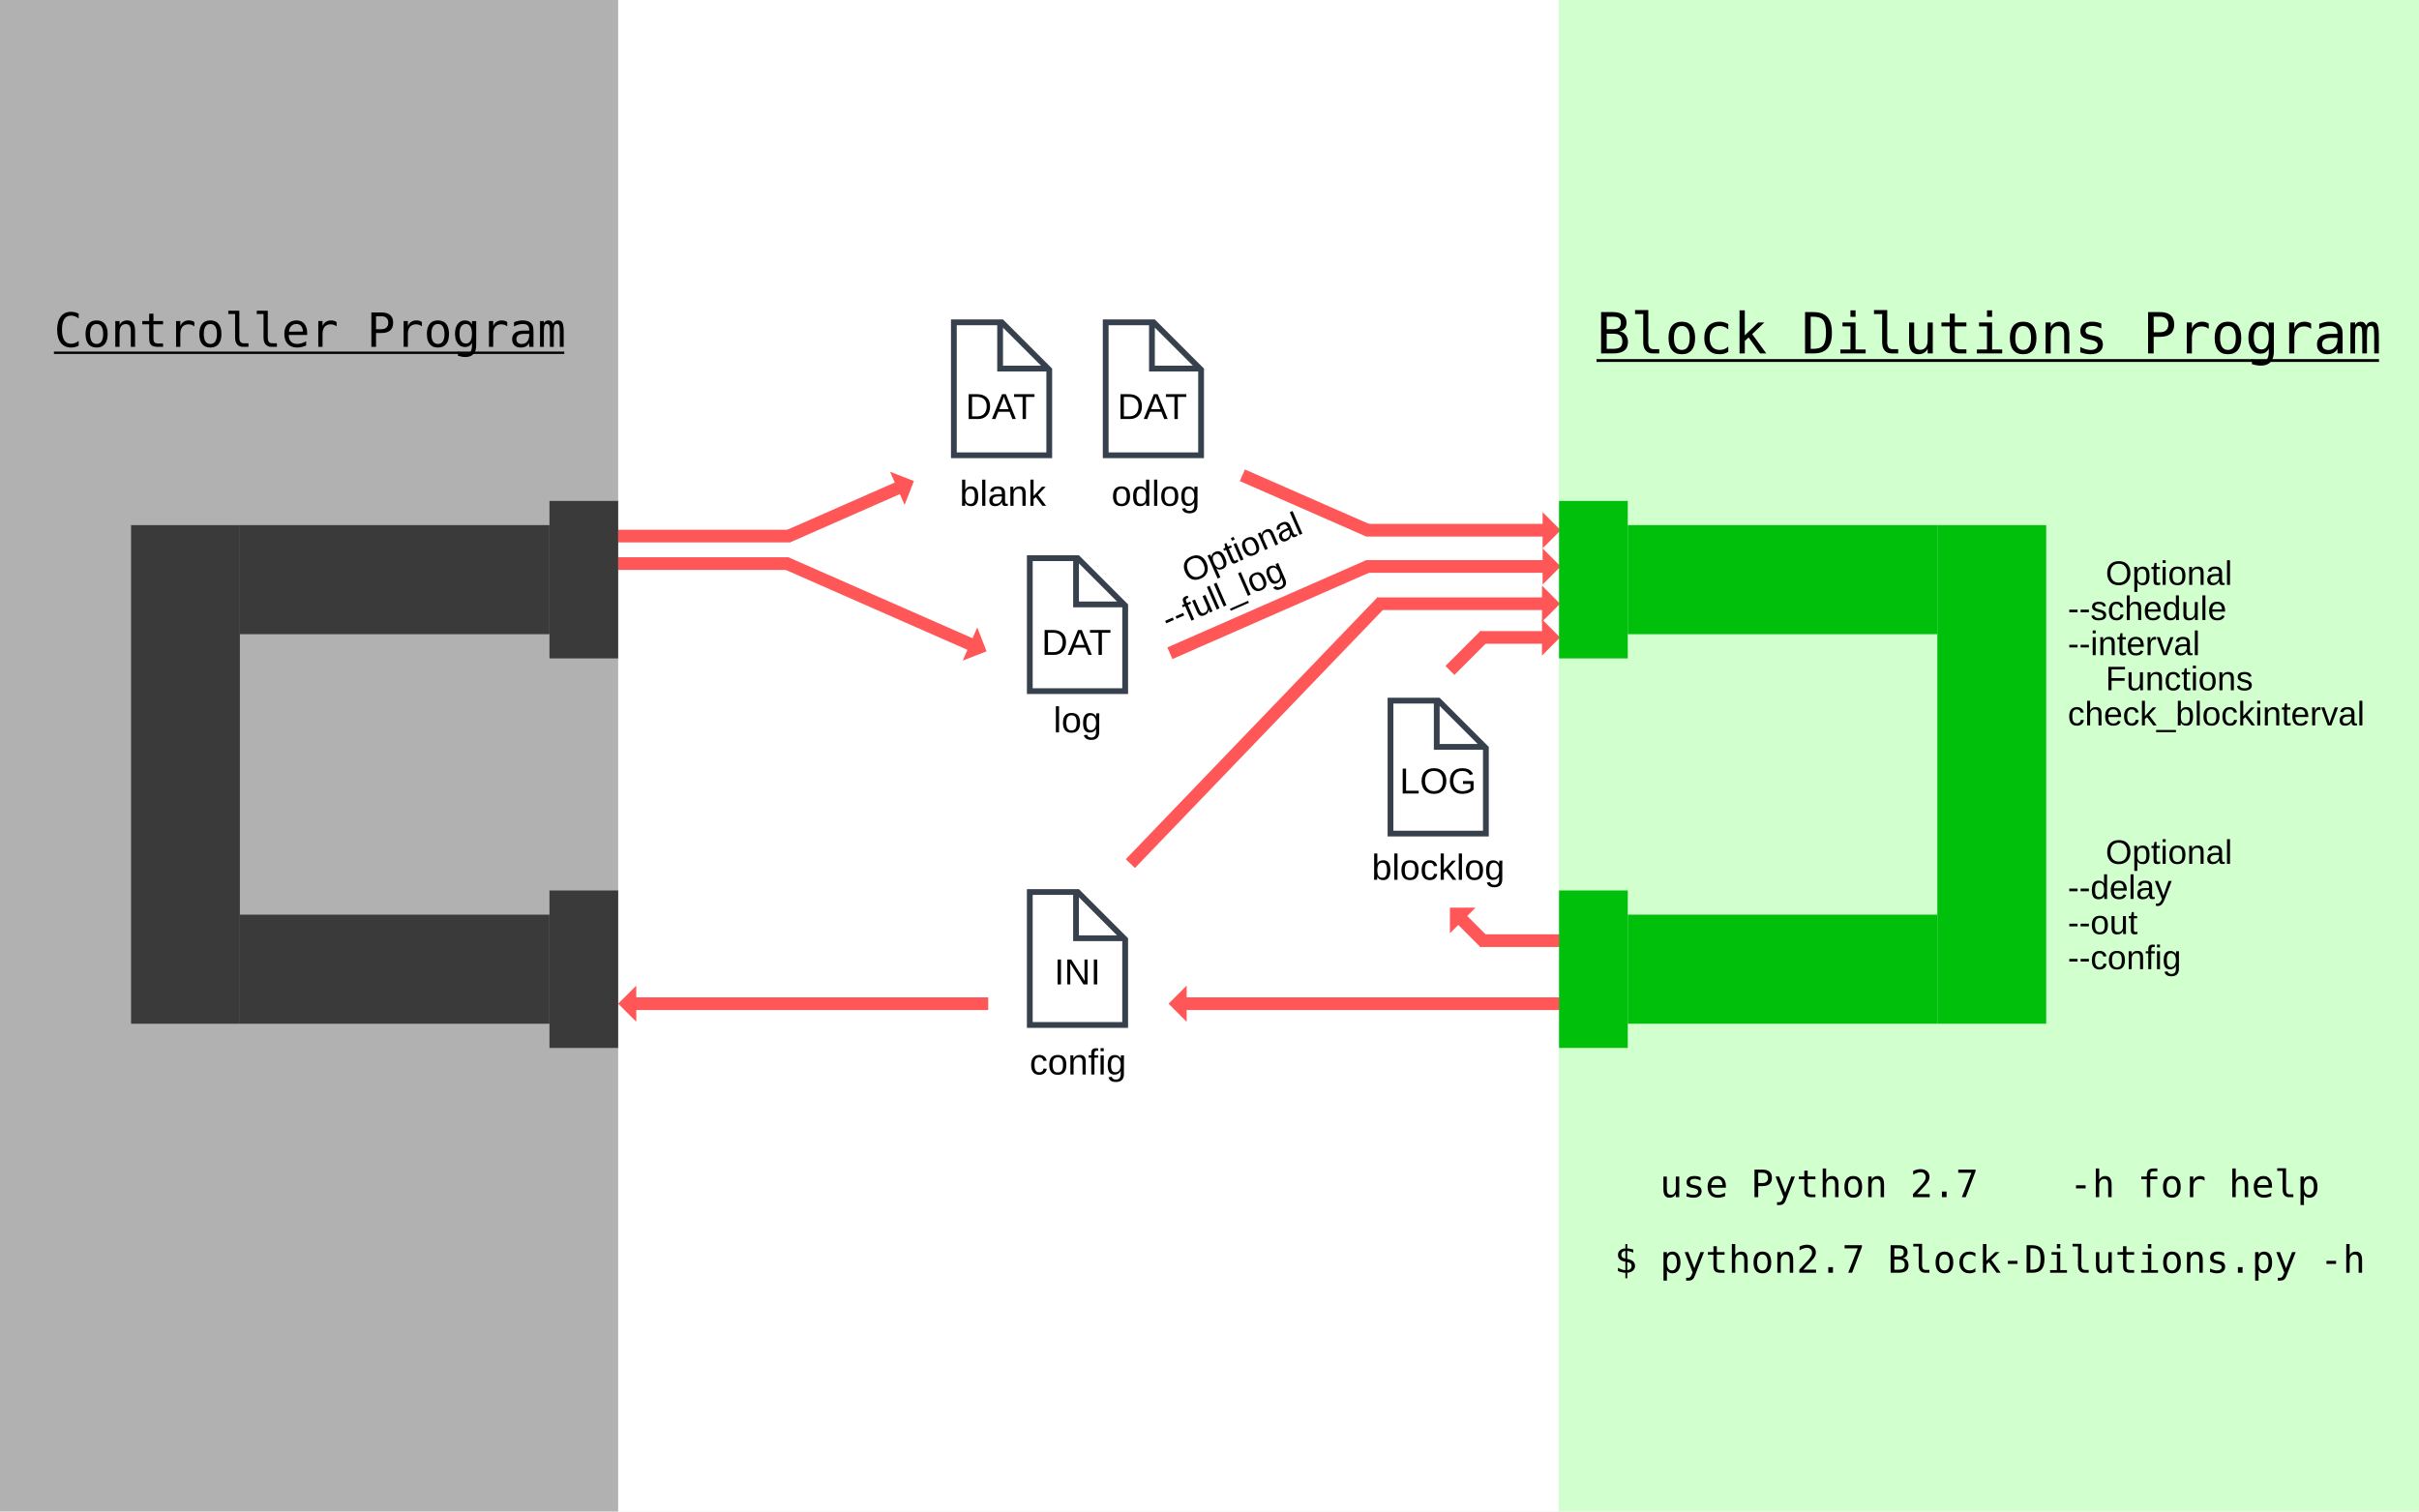
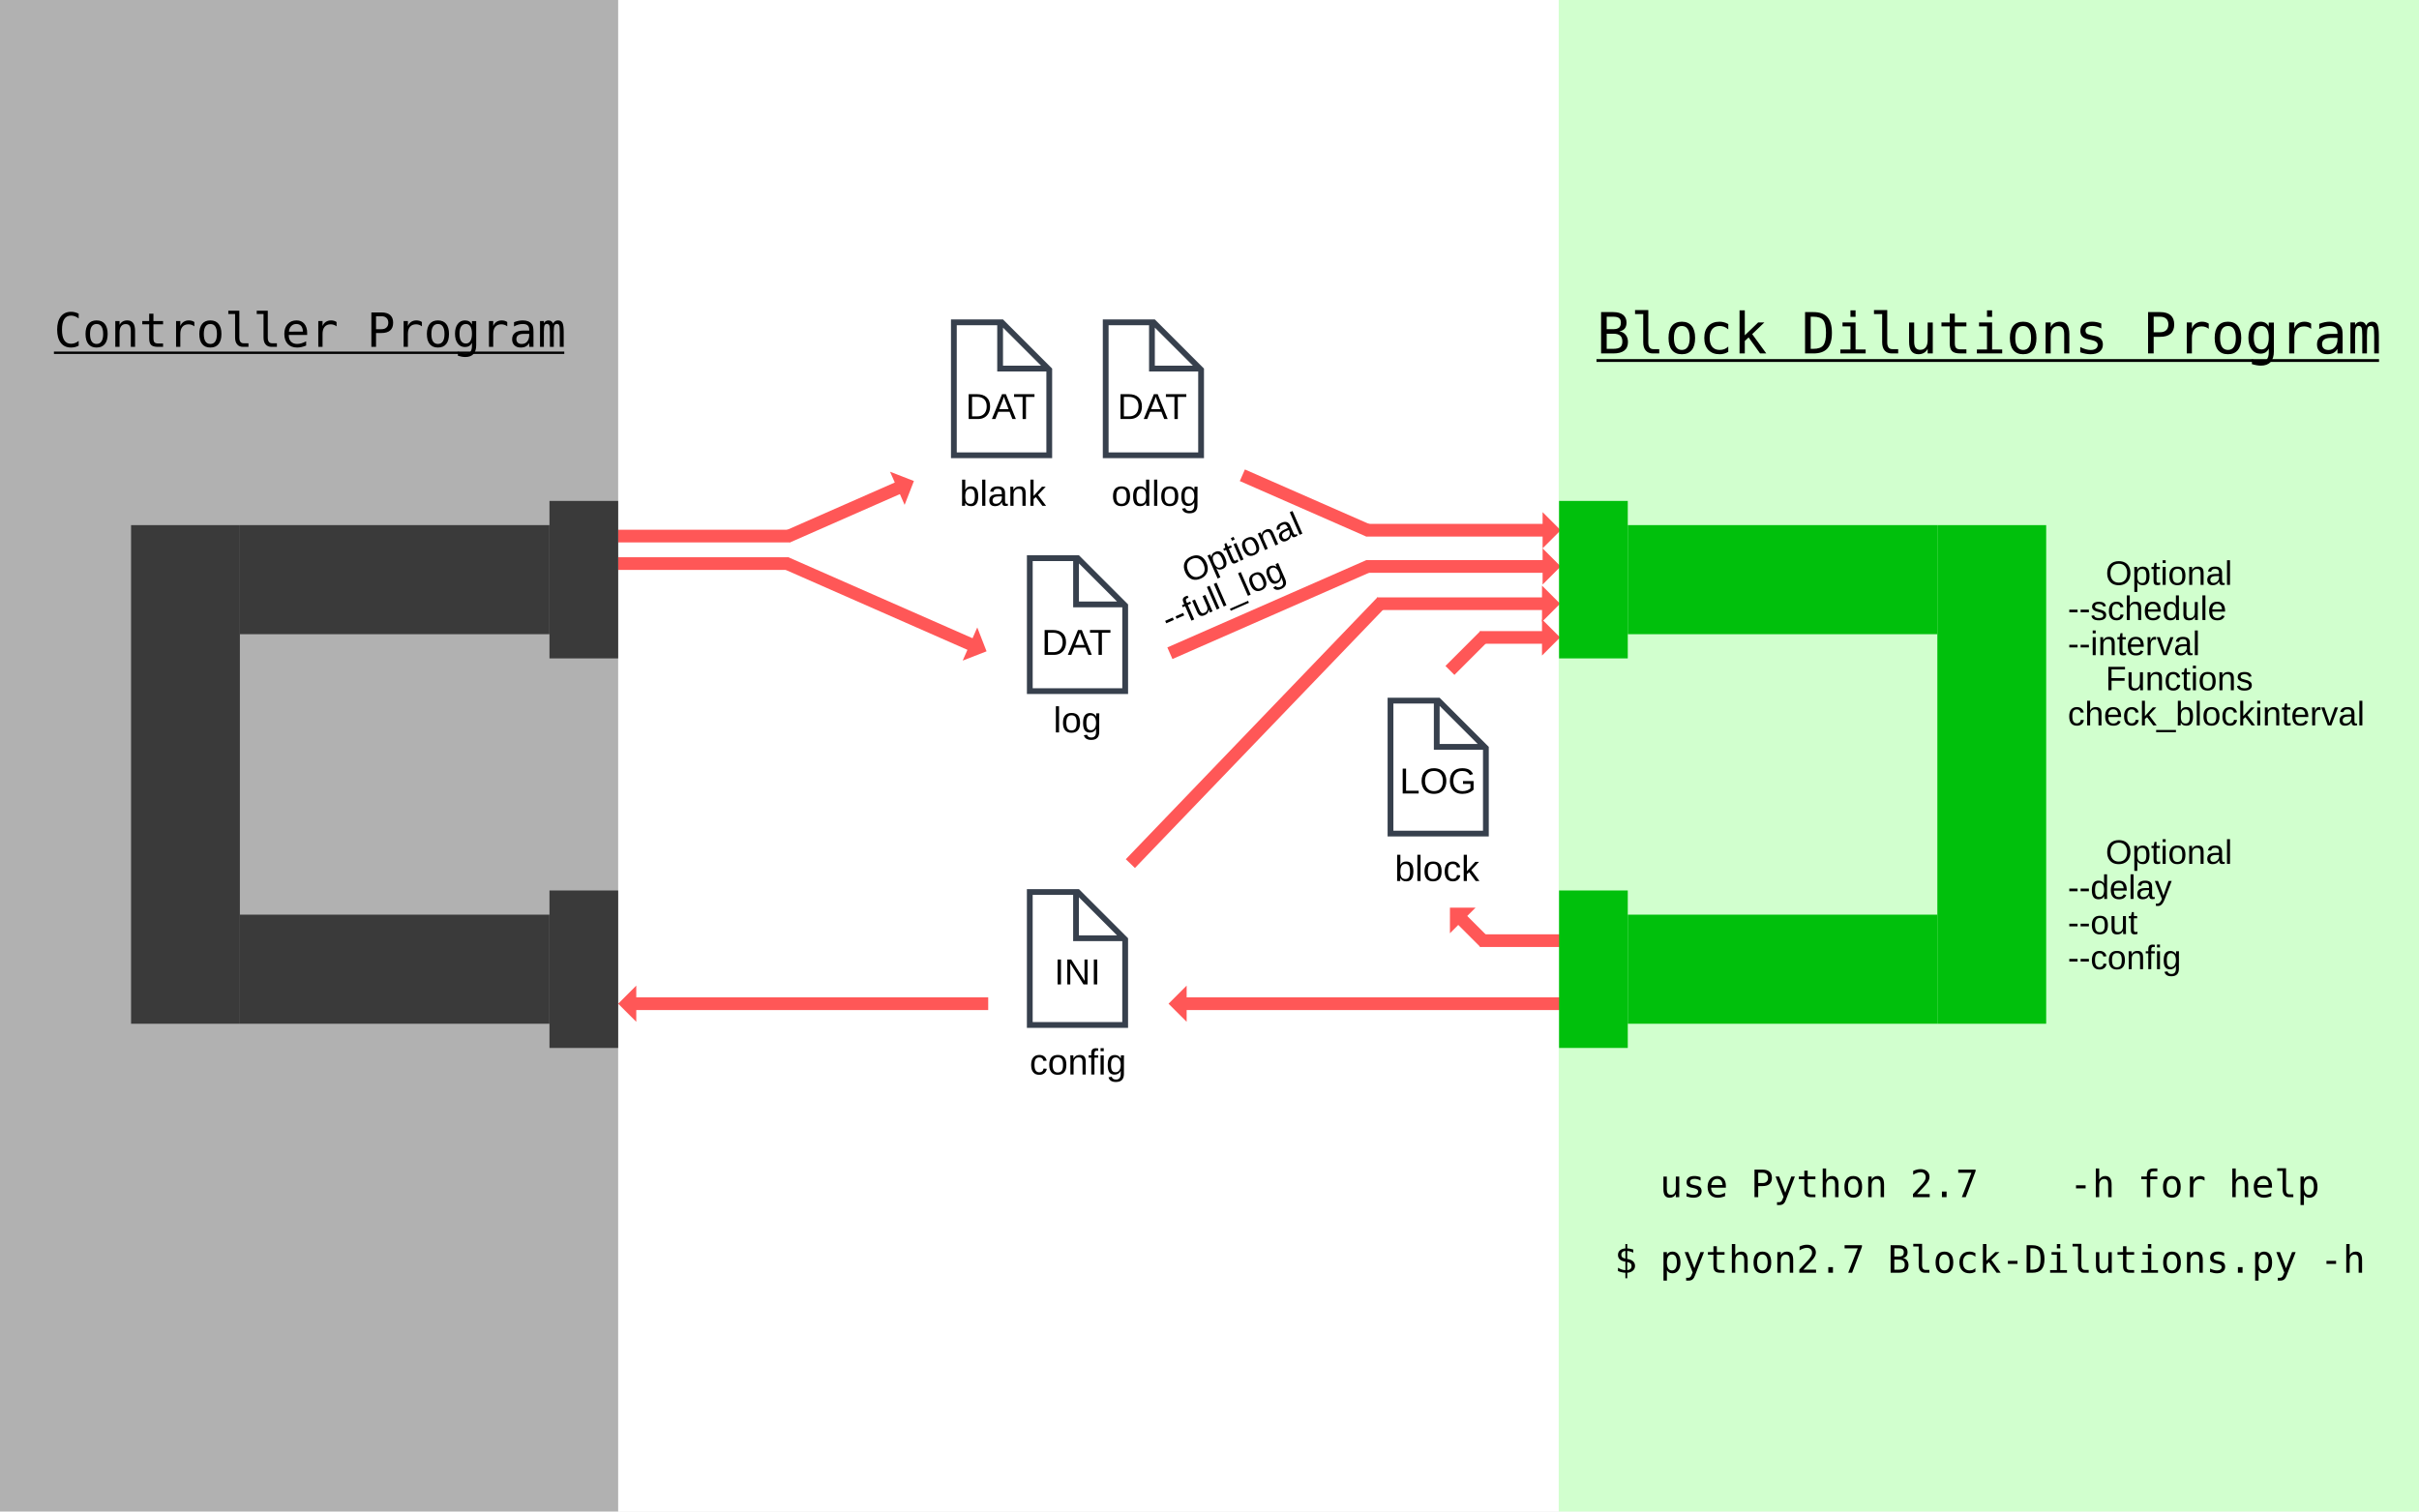
<svg xmlns="http://www.w3.org/2000/svg" width="100%" height="100%" viewBox="0 0 1280 800" version="1.1" xml:space="preserve" style="fill-rule:evenodd;clip-rule:evenodd;stroke-linejoin:round;stroke-miterlimit:1.414;">
  <g id="Background">
    <g transform="matrix(0.532422,0,0,0.32254,-20.2872,0)">
      <rect x="0" y="0" width="2480.32" height="2480.32" style="fill:white;" />
    </g>
    <g transform="matrix(0.759781,0,0,1,0,0)">
      <rect x="0" y="0" width="430.512" height="800" style="fill:rgb(177,177,177);" />
    </g>
    <g transform="matrix(1.05737,0,0,1,824.787,0)">
      <rect x="0" y="0" width="430.512" height="800" style="fill:rgb(209,255,206);" />
    </g>
  </g>
  <g id="Arrows" transform="matrix(1.21649,0,0,1.21649,-208.414,-76.7072)">
    <g transform="matrix(0.184011,-0.08094,-0.0664179,-0.150996,505.247,506.738)">
      <path d="M460.244,1162.19L460.244,1128.75L719.931,1128.75L719.931,1097.7L759.126,1145.47L719.931,1193.23L719.931,1162.19L460.244,1162.19Z" style="fill:rgb(255,87,87);" />
    </g>
    <g transform="matrix(0.184072,0.0808019,0.0663046,-0.151046,551.05,405.662)">
      <rect x="460.244" y="1128.75" width="298.882" height="33.435" style="fill:rgb(255,87,87);" />
    </g>
    <g transform="matrix(0.250654,7.97601e-18,2.24972e-17,-0.164958,324.848,485.245)">
      <rect x="460.244" y="1128.75" width="298.882" height="33.435" style="fill:rgb(255,87,87);" />
    </g>
    <g transform="matrix(0.283101,9.00847e-18,2.24972e-17,-0.164958,635.286,482.704)">
      <path d="M460.244,1162.19L460.244,1128.75L731.294,1128.75L731.294,1097.7L759.126,1145.47L731.294,1193.23L731.294,1162.19L460.244,1162.19Z" style="fill:rgb(255,87,87);" />
    </g>
    <g transform="matrix(0.116628,-3.71118e-18,2.24972e-17,0.164958,761.402,283.361)">
      <rect x="460.244" y="1128.75" width="298.882" height="33.435" style="fill:rgb(255,87,87);" />
    </g>
    <g transform="matrix(0.289528,-0.127094,0.0663046,0.151046,470.995,232.739)">
      <rect x="460.244" y="1128.75" width="298.882" height="33.435" style="fill:rgb(255,87,87);" />
    </g>
    <g transform="matrix(0.366241,-0.381252,0.118961,0.114278,358.18,483.361)">
      <rect x="460.244" y="1128.75" width="298.882" height="33.435" style="fill:rgb(255,87,87);" />
    </g>
    <g transform="matrix(0.266312,-5.43434e-17,-9.02056e-17,-0.164958,647.773,514.666)">
      <path d="M460.244,1162.19L460.244,1128.75L729.54,1128.75L729.54,1097.7L759.126,1145.47L729.54,1193.23L729.54,1162.19L460.244,1162.19Z" style="fill:rgb(255,87,87);" />
    </g>
    <g transform="matrix(0.0507516,0.0507516,0.116643,-0.116643,645.044,568.208)">
      <path d="M570.021,1162.19L570.021,1193.23L460.244,1145.47L570.021,1097.7L570.021,1128.75L759.126,1128.75L759.126,1162.19L570.021,1162.19Z" style="fill:rgb(255,87,87);" />
    </g>
    <g transform="matrix(0.116628,3.71118e-18,2.24972e-17,-0.164958,761.402,529.34)">
      <path d="M460.244,1162.19L460.244,1128.75L691.568,1128.75L691.568,1097.7L759.126,1145.47L691.568,1193.23L691.568,1162.19L460.244,1162.19Z" style="fill:rgb(255,87,87);" />
    </g>
    <g transform="matrix(0.0507516,-0.0507516,0.116643,0.116643,645.044,244.493)">
      <rect x="460.244" y="1128.75" width="298.882" height="33.435" style="fill:rgb(255,87,87);" />
    </g>
    <g transform="matrix(0.283101,-9.00847e-18,2.24972e-17,0.164958,635.286,120.553)">
      <path d="M460.244,1162.19L460.244,1128.75L731.294,1128.75L731.294,1097.7L759.126,1145.47L731.294,1193.23L731.294,1162.19L460.244,1162.19Z" style="fill:rgb(255,87,87);" />
    </g>
    <g transform="matrix(0.292138,0.128501,-0.0664179,0.150996,454.766,75.9227)">
      <path d="M460.244,1162.19L460.244,1128.75L734.438,1128.75L734.438,1097.7L759.126,1145.47L734.438,1193.23L734.438,1162.19L460.244,1162.19Z" style="fill:rgb(255,87,87);" />
    </g>
    <g transform="matrix(0.248258,-7.89974e-18,2.24972e-17,0.164958,325.951,119.305)">
      <rect x="460.244" y="1128.75" width="298.882" height="33.435" style="fill:rgb(255,87,87);" />
    </g>
    <g transform="matrix(0.538549,-1.7137e-17,2.24972e-17,0.164958,192.346,310.795)">
      <path d="M474.874,1162.19L474.874,1193.23L460.244,1145.47L474.874,1097.7L474.874,1128.75L759.126,1128.75L759.126,1162.19L474.874,1162.19Z" style="fill:rgb(255,87,87);" />
    </g>
    <g transform="matrix(0.570995,-1.81695e-17,2.24972e-17,0.164958,416.813,310.795)">
      <path d="M474.043,1162.19L474.043,1193.23L460.244,1145.47L474.043,1097.7L474.043,1128.75L759.126,1128.75L759.126,1162.19L474.043,1162.19Z" style="fill:rgb(255,87,87);" />
    </g>
  </g>
  <g id="Block-Dilutions" transform="matrix(-1.79345e-16,-0.976309,0.976309,-1.79345e-16,-50.9781,1333.67)">
    <g transform="matrix(0.29539,0,0,0.997532,652.67,2.72045)">
      <rect x="536.164" y="1102.23" width="915.095" height="59.13" style="fill:rgb(0,192,12);" />
    </g>
    <g transform="matrix(6.28581e-17,-1.02655,0.789021,4.83136e-17,157.437,1447.61)">
      <rect x="499.895" y="1079.4" width="36.27" height="108.199" style="fill:rgb(0,192,12);" />
    </g>
    <g transform="matrix(6.28581e-17,-1.02655,0.789021,4.83136e-17,-53.7414,1447.61)">
      <rect x="499.895" y="1079.4" width="36.27" height="108.199" style="fill:rgb(0,192,12);" />
    </g>
    <g transform="matrix(1,0,0,0.472282,0,581.666)">
      <rect x="1022.23" y="746.962" width="59.132" height="355.267" style="fill:rgb(0,192,12);" />
    </g>
    <g transform="matrix(1,0,0,0.472282,-211.178,581.666)">
      <rect x="1022.23" y="746.962" width="59.132" height="355.267" style="fill:rgb(0,192,12);" />
    </g>
  </g>
  <g id="Controller" transform="matrix(1.79345e-16,-0.976309,-0.976309,-1.79345e-16,1203.05,1333.67)">
    <g transform="matrix(0.29539,0,0,0.997532,652.67,2.72045)">
      <rect x="536.164" y="1102.23" width="915.095" height="59.13" style="fill:rgb(58,58,58);" />
    </g>
    <g transform="matrix(6.28581e-17,-1.02655,0.789021,4.83136e-17,157.437,1447.61)">
      <rect x="499.895" y="1079.4" width="36.27" height="108.199" style="fill:rgb(58,58,58);" />
    </g>
    <g transform="matrix(6.28581e-17,-1.02655,0.789021,4.83136e-17,-53.7414,1447.61)">
      <rect x="499.895" y="1079.4" width="36.27" height="108.199" style="fill:rgb(58,58,58);" />
    </g>
    <g transform="matrix(1,0,0,0.472282,0,581.666)">
      <rect x="1022.23" y="746.962" width="59.132" height="355.267" style="fill:rgb(58,58,58);" />
    </g>
    <g transform="matrix(1,0,0,0.472282,-211.178,581.666)">
      <rect x="1022.23" y="746.962" width="59.132" height="355.267" style="fill:rgb(58,58,58);" />
    </g>
  </g>
  <g id="Files" transform="matrix(1.21649,0,0,1.21649,-208.414,-76.7072)">
    <g id="odlog" transform="matrix(0.571633,0,0,0.571633,178.707,-199.242)">
      <g transform="matrix(0.211242,0,0,0.211242,810.641,700.687)">
        <path d="M438.247,183.129L261.315,6.196L246.123,6.196L240.49,6.196L73.888,6.196L73.888,506L438.328,506L438.328,183.16L438.247,183.129ZM261.315,35.645L398.468,172.797L261.315,172.797L261.315,35.645ZM94.713,485.175L94.713,27.021L240.49,27.021L240.49,193.622L417.504,193.622L417.504,485.174L94.713,485.174L94.713,485.175Z" style="fill:rgb(55,64,77);fill-rule:nonzero;" />
      </g>
      <g transform="matrix(0.646062,0,0,0.646062,645.924,79.4984)">
        <text x="296.493px" y="1080.84px" style="font-family:'ArialMT', 'Arial', sans-serif;font-size:42.566px;">DA<tspan x="352.464px " y="1080.84px ">T</tspan>
        </text>
      </g>
      <g transform="matrix(0.646062,0,0,0.646062,641.295,145.558)">
        <text x="296.493px" y="1080.84px" style="font-family:'ArialMT', 'Arial', sans-serif;font-size:42.566px;">odlog</text>
      </g>
    </g>
    <g id="blank" transform="matrix(0.571633,0,0,0.571633,112.664,-199.242)">
      <g transform="matrix(0.211242,0,0,0.211242,810.641,700.687)">
        <path d="M438.247,183.129L261.315,6.196L246.123,6.196L240.49,6.196L73.888,6.196L73.888,506L438.328,506L438.328,183.16L438.247,183.129ZM261.315,35.645L398.468,172.797L261.315,172.797L261.315,35.645ZM94.713,485.175L94.713,27.021L240.49,27.021L240.49,193.622L417.504,193.622L417.504,485.174L94.713,485.174L94.713,485.175Z" style="fill:rgb(55,64,77);fill-rule:nonzero;" />
      </g>
      <g transform="matrix(0.646062,0,0,0.646062,645.924,79.4984)">
        <text x="296.493px" y="1080.84px" style="font-family:'ArialMT', 'Arial', sans-serif;font-size:42.566px;">DA<tspan x="352.464px " y="1080.84px ">T</tspan>
        </text>
      </g>
      <g transform="matrix(0.646062,0,0,0.646062,641.295,145.558)">
        <text x="296.493px" y="1080.84px" style="font-family:'ArialMT', 'Arial', sans-serif;font-size:42.566px;">blank</text>
      </g>
    </g>
    <g id="log" transform="matrix(0.571633,0,0,0.571633,145.693,-96.6353)">
      <g transform="matrix(0.211242,0,0,0.211242,810.641,700.687)">
        <path d="M438.247,183.129L261.315,6.196L246.123,6.196L240.49,6.196L73.888,6.196L73.888,506L438.328,506L438.328,183.16L438.247,183.129ZM261.315,35.645L398.468,172.797L261.315,172.797L261.315,35.645ZM94.713,485.175L94.713,27.021L240.49,27.021L240.49,193.622L417.504,193.622L417.504,485.174L94.713,485.174L94.713,485.175Z" style="fill:rgb(55,64,77);fill-rule:nonzero;" />
      </g>
      <g transform="matrix(0.646062,0,0,0.646062,645.924,79.4984)">
        <text x="296.493px" y="1080.84px" style="font-family:'ArialMT', 'Arial', sans-serif;font-size:42.566px;">DA<tspan x="352.464px " y="1080.84px ">T</tspan>
        </text>
      </g>
      <g transform="matrix(0.646062,0,0,0.646062,654.88,138.525)">
        <text x="296.493px" y="1080.84px" style="font-family:'ArialMT', 'Arial', sans-serif;font-size:42.566px;">log</text>
      </g>
    </g>
    <g id="blocklog" transform="matrix(0.571633,0,0,0.571633,198.245,-35.9976)">
      <g transform="matrix(0.211242,0,0,0.211242,993.174,703.042)">
        <path d="M438.247,183.129L261.315,6.196L246.123,6.196L240.49,6.196L73.888,6.196L73.888,506L438.328,506L438.328,183.16L438.247,183.129ZM261.315,35.645L398.468,172.797L261.315,172.797L261.315,35.645ZM94.713,485.175L94.713,27.021L240.49,27.021L240.49,193.622L417.504,193.622L417.504,485.174L94.713,485.174L94.713,485.175Z" style="fill:rgb(55,64,77);fill-rule:nonzero;" />
      </g>
      <g transform="matrix(0.551745,0,0,0.551745,854.408,180.89)">
        <text x="296.493px" y="1080.84px" style="font-family:'ArialMT', 'Arial', sans-serif;font-size:50px;">LOG</text>
      </g>
-       <g transform="matrix(0.551745,0,0,0.551745,833.098,246.533)">
-         <text x="296.493px" y="1080.84px" style="font-family:'ArialMT', 'Arial', sans-serif;font-size:50px;">blocklog</text>
+       <g transform="matrix(0.551745,0,0,0.551745,850.637,247.485)">
+         <text x="296.493px" y="1080.84px" style="font-family:'ArialMT', 'Arial', sans-serif;font-size:50px;">block</text>
      </g>
    </g>
    <g id="config" transform="matrix(0.571633,0,0,0.571633,41.3434,47.2616)">
      <g transform="matrix(0.211242,0,0,0.211242,993.174,703.042)">
        <path d="M438.247,183.129L261.315,6.196L246.123,6.196L240.49,6.196L73.888,6.196L73.888,506L438.328,506L438.328,183.16L438.247,183.129ZM261.315,35.645L398.468,172.797L261.315,172.797L261.315,35.645ZM94.713,485.175L94.713,27.021L240.49,27.021L240.49,193.622L417.504,193.622L417.504,485.174L94.713,485.174L94.713,485.175Z" style="fill:rgb(55,64,77);fill-rule:nonzero;" />
      </g>
      <g transform="matrix(0.551745,0,0,0.551745,866.013,180.54)">
        <text x="296.493px" y="1080.84px" style="font-family:'ArialMT', 'Arial', sans-serif;font-size:50px;">INI</text>
      </g>
      <g transform="matrix(0.551745,0,0,0.551745,847.262,249.071)">
        <text x="296.493px" y="1080.84px" style="font-family:'ArialMT', 'Arial', sans-serif;font-size:50px;">conﬁg</text>
      </g>
    </g>
  </g>
  <g id="Explanations">
    <g transform="matrix(1,0,0,1,-125.073,41.0939)">
      <text x="153.611px" y="142.488px" style="font-family:'AndaleMono', 'Andale Mono', monospace;font-size:25px;">Controller Program</text>
      <rect x="153.611" y="144.99" width="270.044" height="1.245" />
    </g>
    <g transform="matrix(1,0,0,1,691.163,44.5754)">
      <text x="153.611px" y="142.488px" style="font-family:'AndaleMono', 'Andale Mono', monospace;font-size:30px;">Block Dilutions Program</text>
      <rect x="153.611" y="145.491" width="414.067" height="1.494" />
    </g>
    <g transform="matrix(0.524797,0,0,0.524797,731.956,530.978)">
      <text x="278.849px" y="195.606px" style="font-family:'AndaleMono', 'Andale Mono', monospace;font-size:38.11px;">use Python 2.7    -h for help</text>
      <text x="233.109px" y="271.825px" style="font-family:'AndaleMono', 'Andale Mono', monospace;font-size:38.11px;">$ python2.7 Block-Dilutions.py -h</text>
    </g>
    <g transform="matrix(0.915663,-0.401948,0.401948,0.915663,-215.648,300.684)">
      <text x="769.995px" y="346.962px" style="font-family:'ArialMT', 'Arial', sans-serif;font-size:18px;">Optional</text>
      <text x="749.991px" y="365.55px" style="font-family:'ArialMT', 'Arial', sans-serif;font-size:18px;">--full_log</text>
    </g>
    <g transform="matrix(1,0,0,1,344.157,-37.3954)">
      <text x="769.995px" y="346.962px" style="font-family:'ArialMT', 'Arial', sans-serif;font-size:18px;">Optional</text>
      <text x="749.991px" y="365.55px" style="font-family:'ArialMT', 'Arial', sans-serif;font-size:18px;">--schedule</text>
      <text x="749.991px" y="384.139px" style="font-family:'ArialMT', 'Arial', sans-serif;font-size:18px;">--interval</text>
      <text x="769.995px" y="402.728px" style="font-family:'ArialMT', 'Arial', sans-serif;font-size:18px;">Functions</text>
      <text x="749.991px" y="421.317px" style="font-family:'ArialMT', 'Arial', sans-serif;font-size:18px;">check_blockinterval</text>
    </g>
    <g transform="matrix(1,0,0,1,344.157,110.242)">
      <text x="769.995px" y="346.962px" style="font-family:'ArialMT', 'Arial', sans-serif;font-size:18px;">Optional</text>
      <text x="749.991px" y="365.55px" style="font-family:'ArialMT', 'Arial', sans-serif;font-size:18px;">--delay</text>
      <text x="749.991px" y="384.139px" style="font-family:'ArialMT', 'Arial', sans-serif;font-size:18px;">--out</text>
      <text x="749.991px" y="402.728px" style="font-family:'ArialMT', 'Arial', sans-serif;font-size:18px;">--conﬁg</text>
    </g>
  </g>
</svg>
